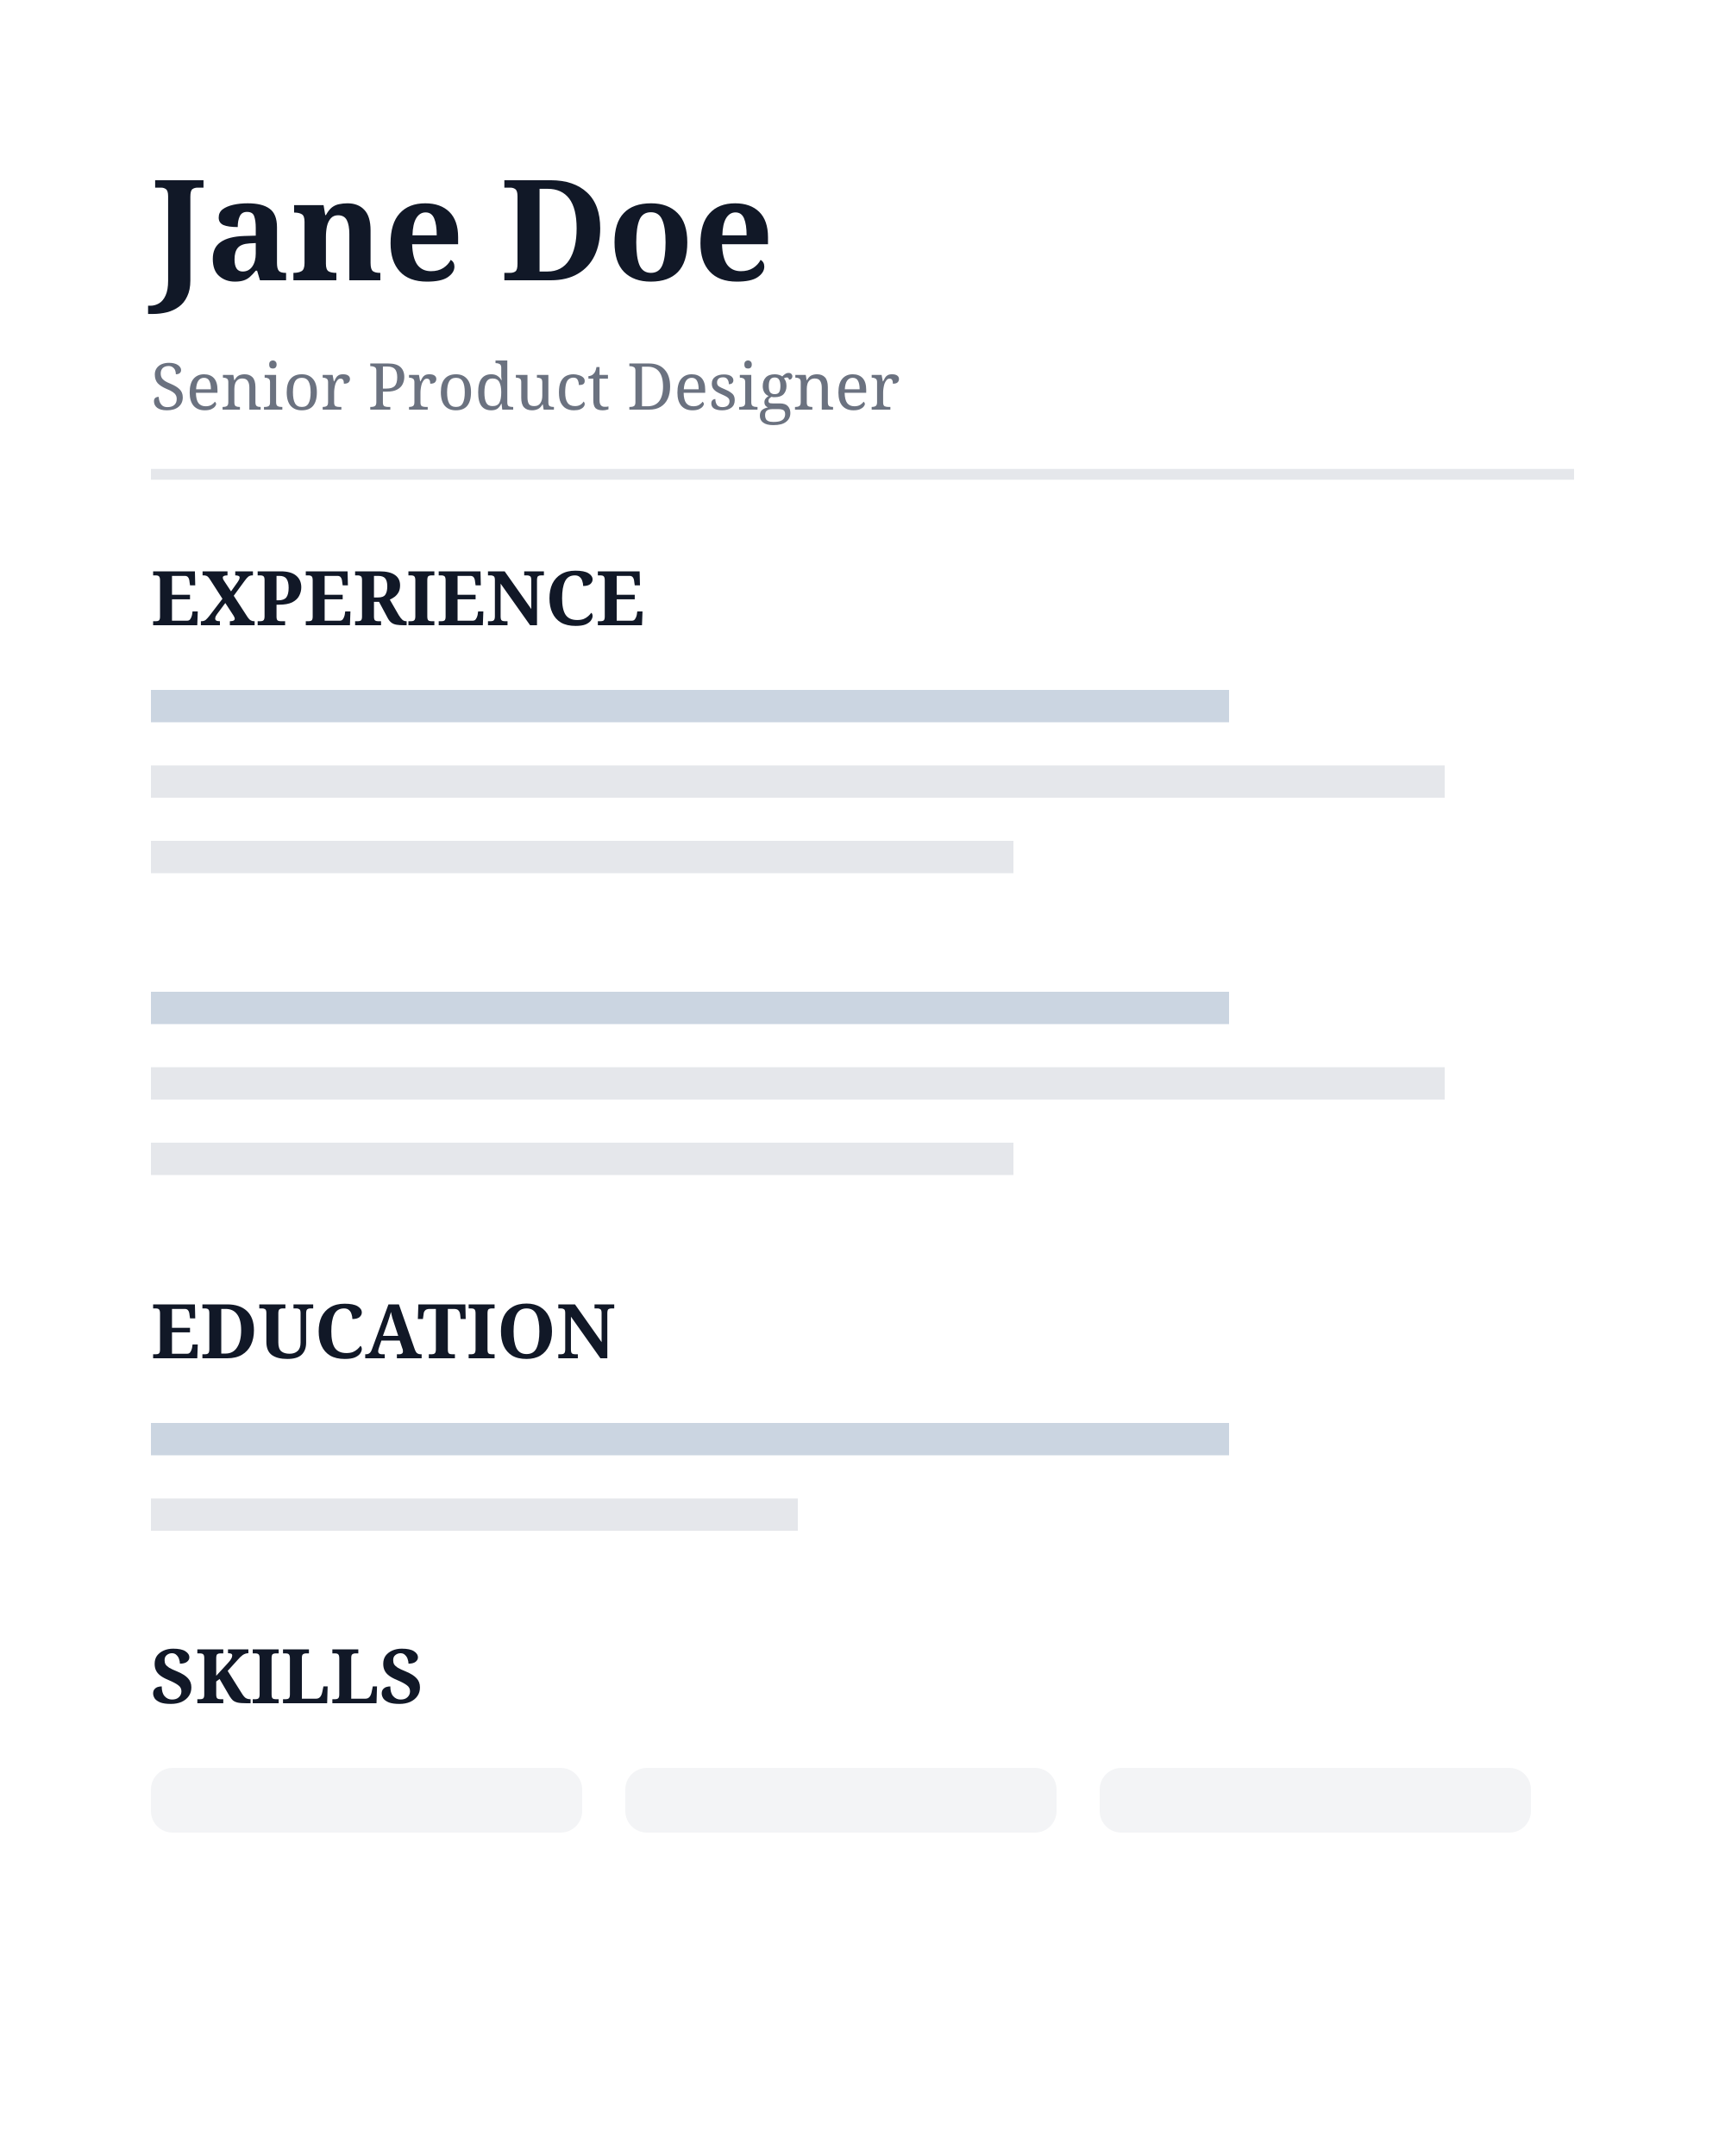
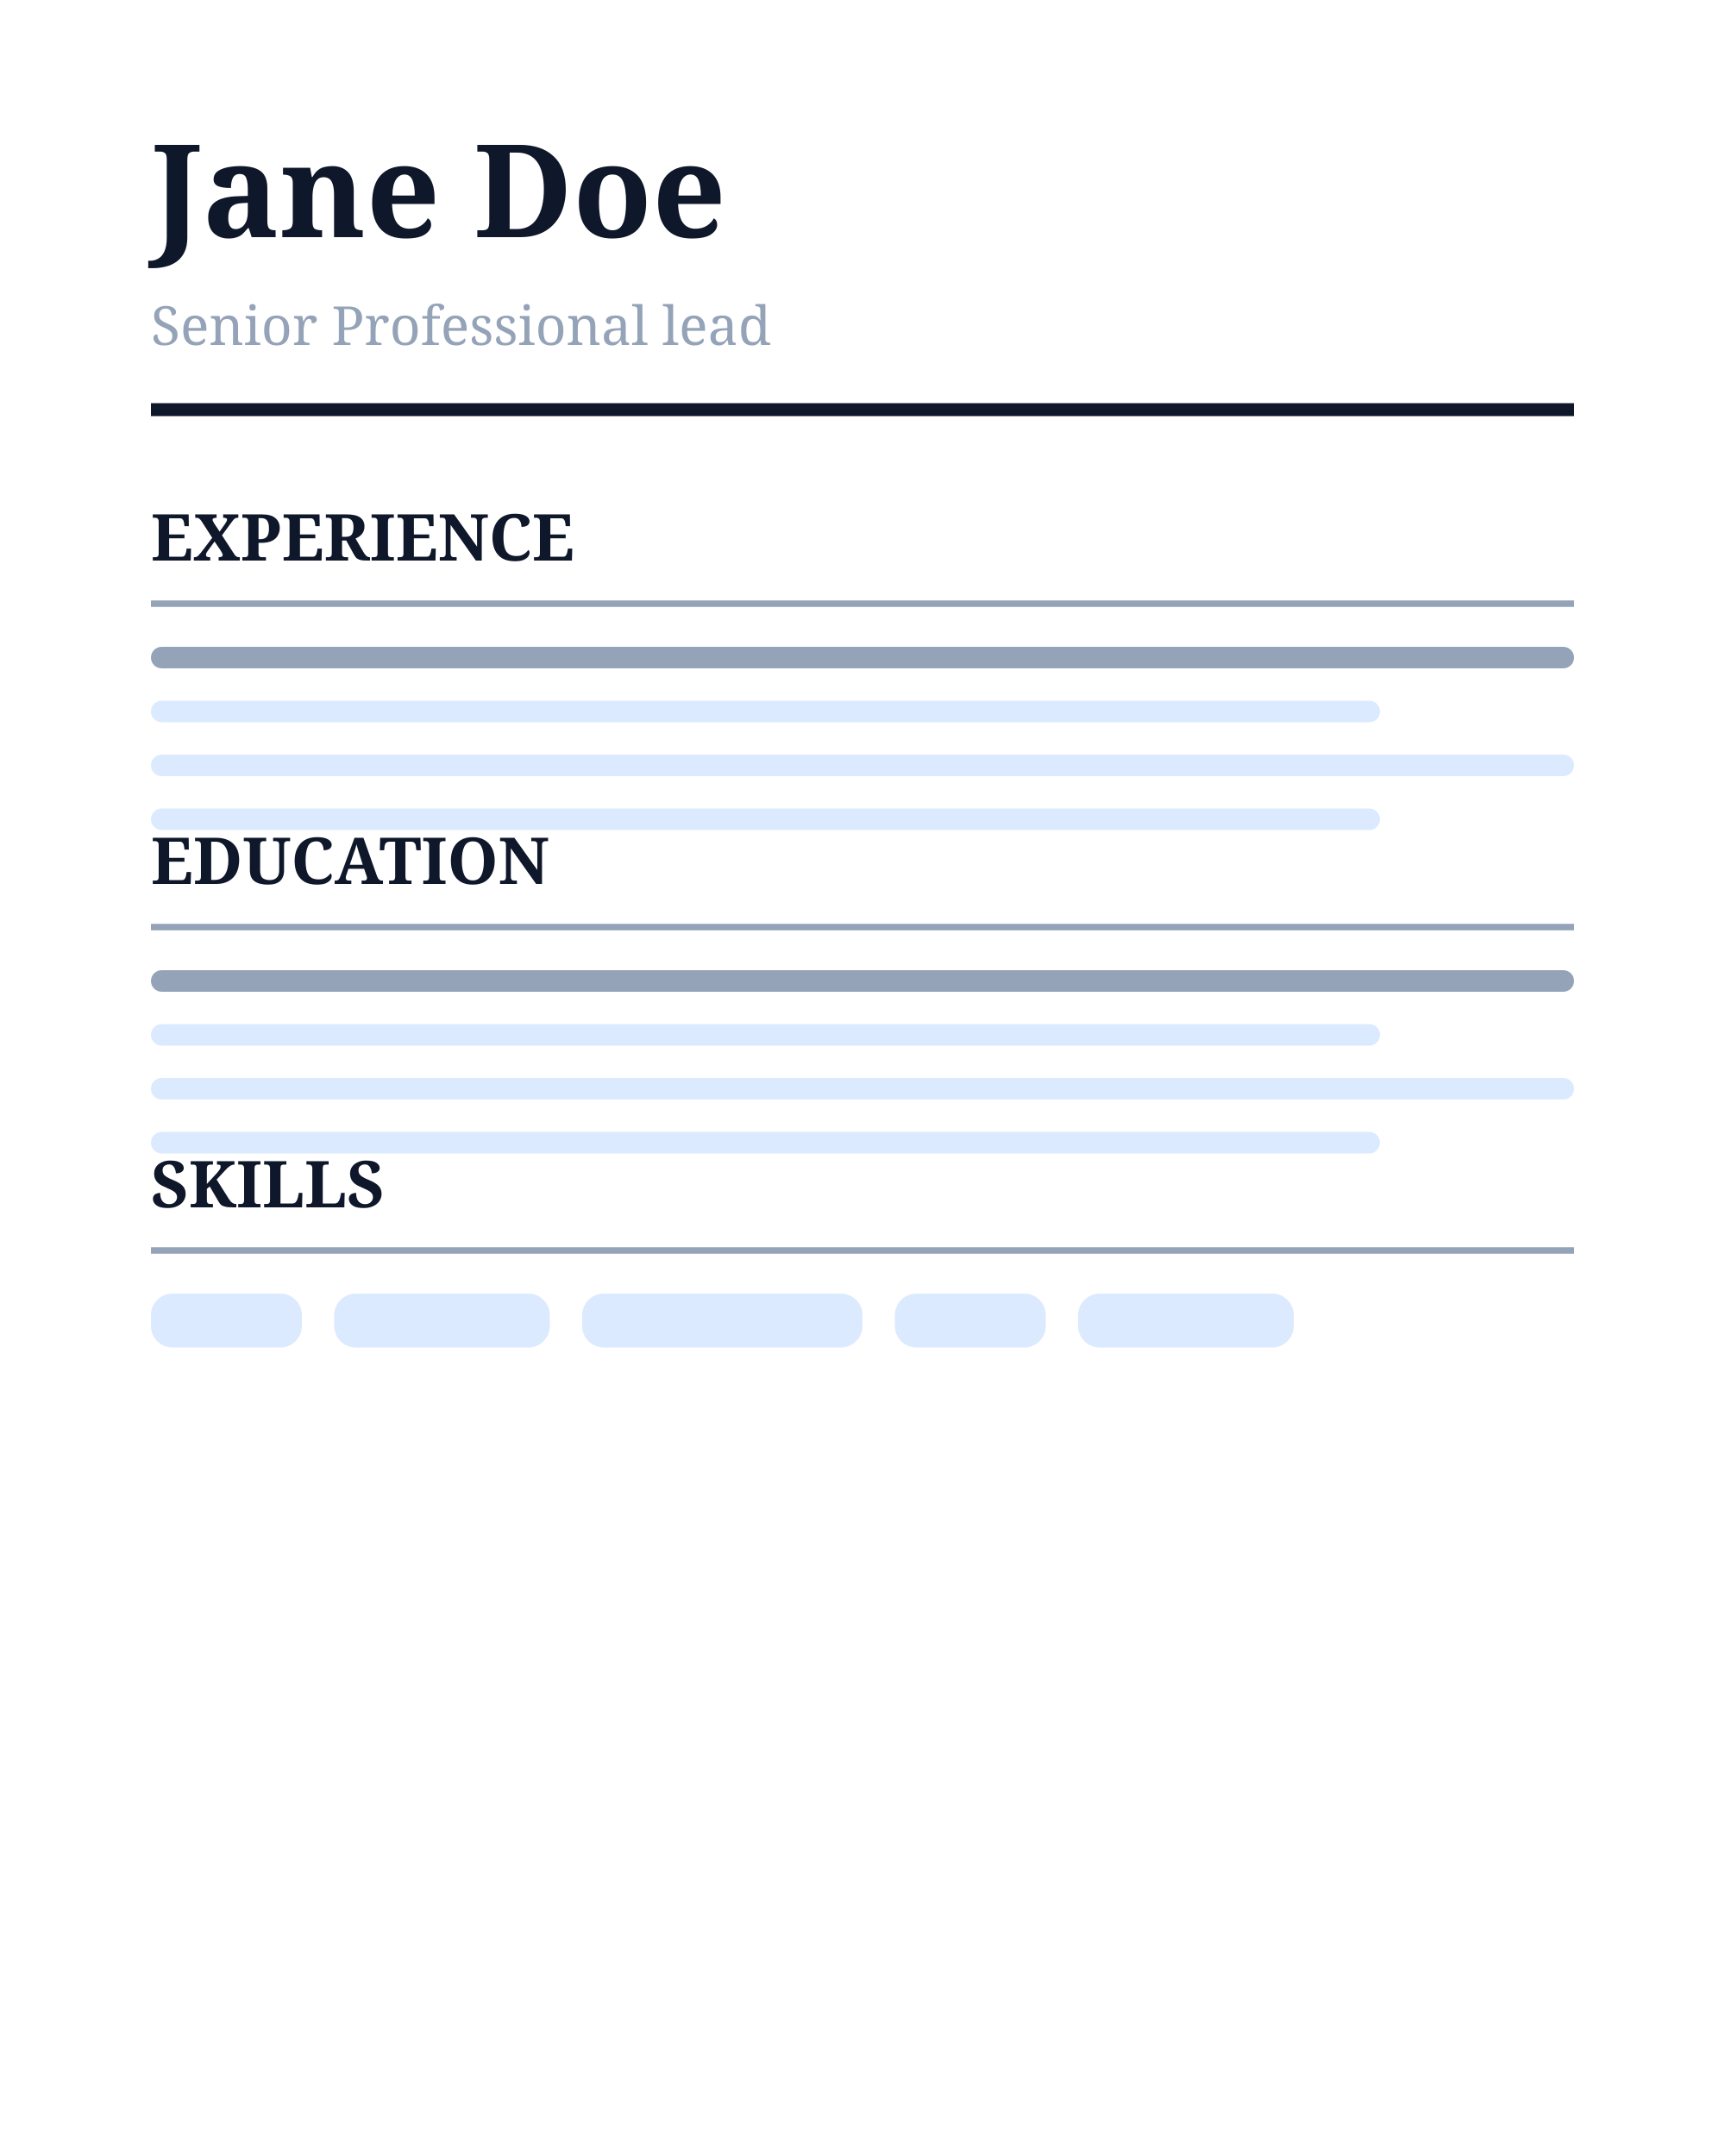
<svg xmlns="http://www.w3.org/2000/svg" viewBox="0 0 160 200" width="160" height="200">
-   <rect width="160" height="200" fill="#ffffff" />
-   <text x="14" y="26" font-family="Georgia, serif" font-size="13" font-weight="700" fill="#111827">Jane Doe</text>
-   <text x="14" y="38" font-family="Georgia, serif" font-size="6" fill="#6b7280">Senior Product Designer</text>
-   <line x1="14" y1="44" x2="146" y2="44" stroke="#e5e7eb" />
-   <text x="14" y="58" font-family="Georgia, serif" font-size="7" font-weight="700" fill="#111827">EXPERIENCE</text>
-   <rect x="14" y="64" width="100" height="3" fill="#cbd5e1" />
-   <rect x="14" y="71" width="120" height="3" fill="#e5e7eb" />
-   <rect x="14" y="78" width="80" height="3" fill="#e5e7eb" />
-   <rect x="14" y="92" width="100" height="3" fill="#cbd5e1" />
-   <rect x="14" y="99" width="120" height="3" fill="#e5e7eb" />
-   <rect x="14" y="106" width="80" height="3" fill="#e5e7eb" />
-   <text x="14" y="126" font-family="Georgia, serif" font-size="7" font-weight="700" fill="#111827">EDUCATION</text>
-   <rect x="14" y="132" width="100" height="3" fill="#cbd5e1" />
-   <rect x="14" y="139" width="60" height="3" fill="#e5e7eb" />
-   <text x="14" y="158" font-family="Georgia, serif" font-size="7" font-weight="700" fill="#111827">SKILLS</text>
-   <rect x="14" y="164" width="40" height="6" rx="2" fill="#f3f4f6" />
-   <rect x="58" y="164" width="40" height="6" rx="2" fill="#f3f4f6" />
-   <rect x="102" y="164" width="40" height="6" rx="2" fill="#f3f4f6" />
+   <rect x="0" y="0" width="160" height="200" rx="0" fill="#ffffff" />
+   <text x="14" y="22" font-family="Georgia, serif" font-size="12" font-weight="800" fill="#0f172a">Jane Doe</text>
+   <text x="14" y="32" font-family="Georgia, serif" font-size="5" font-weight="500" fill="#94a3b8">Senior Professional lead</text>
+   <line x1="14" y1="38" x2="146" y2="38" stroke="#0f172a" stroke-width="1.2" />
+   <text x="14" y="52" font-family="Georgia, serif" font-size="6" font-weight="700" fill="#0f172a">EXPERIENCE</text>
+   <line x1="14" y1="56" x2="146" y2="56" stroke="#94a3b8" stroke-width="0.6" />
+   <rect x="14" y="60" width="132" height="2" rx="1" fill="#94a3b8" />
+   <rect x="14" y="65" width="114" height="2" rx="1" fill="#dbeafe" />
+   <rect x="14" y="70" width="132" height="2" rx="1" fill="#dbeafe" />
+   <rect x="14" y="75" width="114" height="2" rx="1" fill="#dbeafe" />
+   <text x="14" y="82" font-family="Georgia, serif" font-size="6" font-weight="700" fill="#0f172a">EDUCATION</text>
+   <line x1="14" y1="86" x2="146" y2="86" stroke="#94a3b8" stroke-width="0.6" />
+   <rect x="14" y="90" width="132" height="2" rx="1" fill="#94a3b8" />
+   <rect x="14" y="95" width="114" height="2" rx="1" fill="#dbeafe" />
+   <rect x="14" y="100" width="132" height="2" rx="1" fill="#dbeafe" />
+   <rect x="14" y="105" width="114" height="2" rx="1" fill="#dbeafe" />
+   <text x="14" y="112" font-family="Georgia, serif" font-size="6" font-weight="700" fill="#0f172a">SKILLS</text>
+   <line x1="14" y1="116" x2="146" y2="116" stroke="#94a3b8" stroke-width="0.6" />
+   <rect x="14" y="120" width="14" height="5" rx="2" fill="#dbeafe" />
+   <rect x="31" y="120" width="20" height="5" rx="2" fill="#dbeafe" />
+   <rect x="54" y="120" width="26" height="5" rx="2" fill="#dbeafe" />
+   <rect x="83" y="120" width="14" height="5" rx="2" fill="#dbeafe" />
+   <rect x="100" y="120" width="20" height="5" rx="2" fill="#dbeafe" />
</svg>
